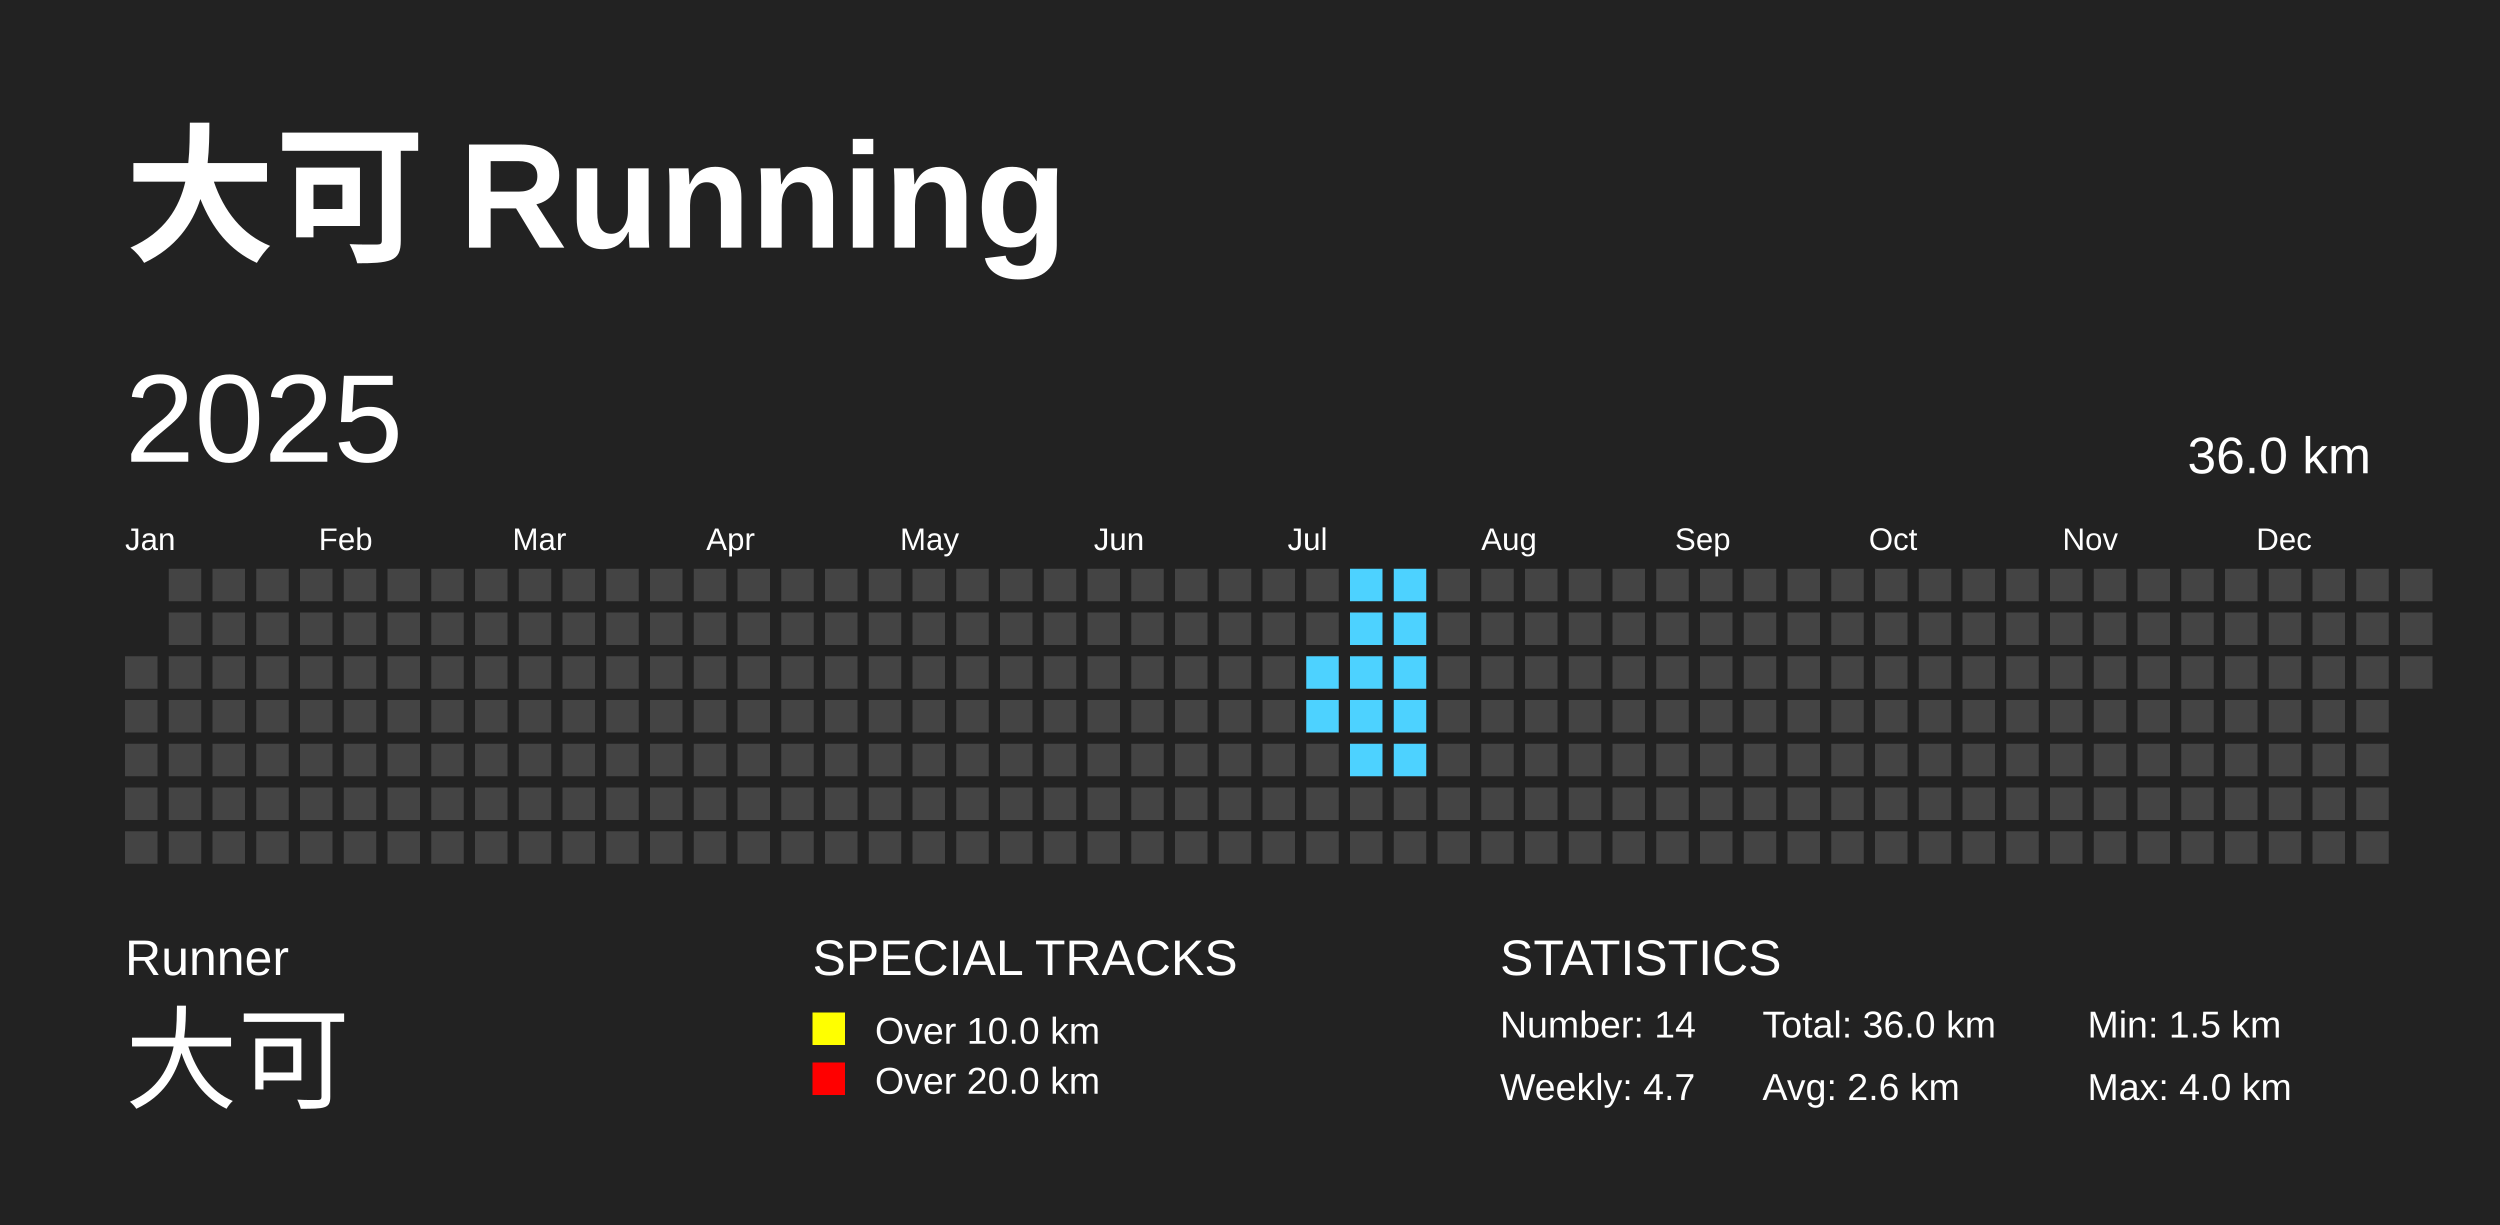
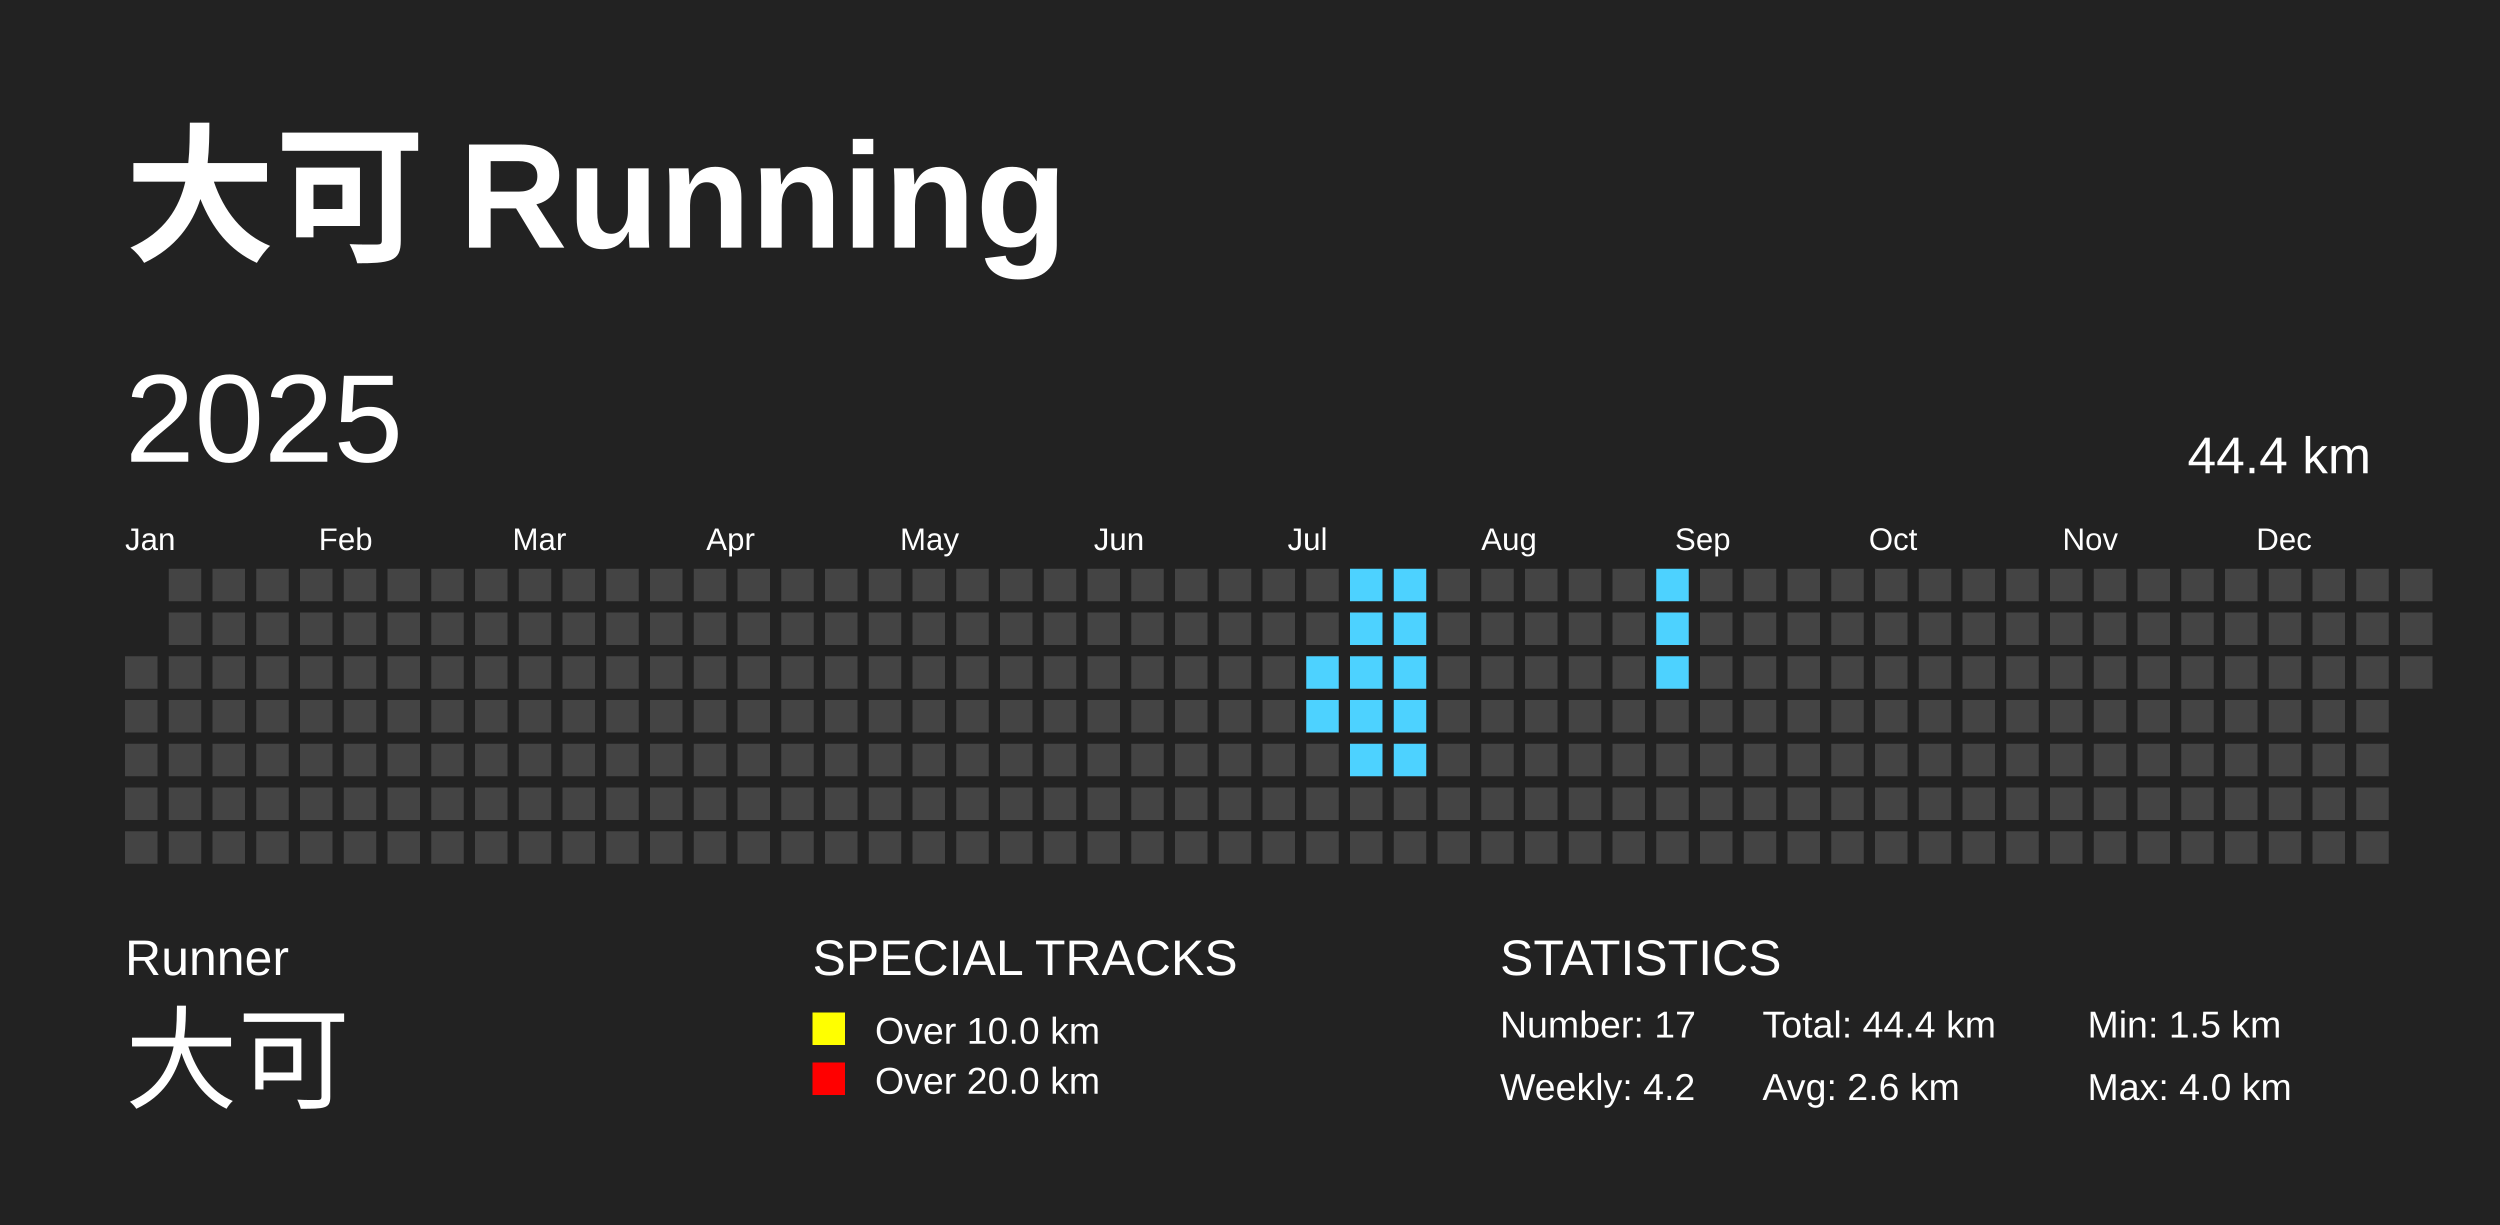
<svg xmlns="http://www.w3.org/2000/svg" baseProfile="full" height="98mm" version="1.1" viewBox="0,0,200,98" width="200mm">
  <defs />
  <rect fill="#222222" height="98" width="200" x="0" y="0" />
  <text fill="#FFFFFF" style="font-size:12px; font-family:Arial; font-weight:bold;" x="10" y="20">大可 Running</text>
  <text fill="#FFFFFF" style="font-size:4px; font-family:Arial" x="10" y="78">Runner</text>
  <text fill="#FFFFFF" style="font-size:9px; font-family:Arial" x="10" y="88">大可</text>
  <text fill="#FFFFFF" style="font-size:4px; font-family:Arial" x="65" y="78">SPECIAL TRACKS</text>
  <rect fill="yellow" height="2.6" width="2.6" x="65" y="81" />
  <text fill="#FFFFFF" style="font-size:3px; font-family:Arial" x="70" y="83.5">Over 10.0 km</text>
  <rect fill="red" height="2.6" width="2.6" x="65" y="85" />
  <text fill="#FFFFFF" style="font-size:3px; font-family:Arial" x="70" y="87.5">Over 20.0 km</text>
  <text fill="#FFFFFF" style="font-size:4px; font-family:Arial" x="120" y="78">STATISTICS</text>
-   <text fill="#FFFFFF" style="font-size:3px; font-family:Arial" x="120" y="83">Number: 14</text>
-   <text fill="#FFFFFF" style="font-size:3px; font-family:Arial" x="120" y="88">Weekly: 4.7</text>
-   <text fill="#FFFFFF" style="font-size:3px; font-family:Arial" x="141" y="83">Total: 36.0 km</text>
+   <text fill="#FFFFFF" style="font-size:3px; font-family:Arial" x="120" y="83">Number: 17</text>
+   <text fill="#FFFFFF" style="font-size:3px; font-family:Arial" x="120" y="88">Weekly: 4.2</text>
+   <text fill="#FFFFFF" style="font-size:3px; font-family:Arial" x="141" y="83">Total: 44.4 km</text>
  <text fill="#FFFFFF" style="font-size:3px; font-family:Arial" x="141" y="88">Avg: 2.6 km</text>
  <text fill="#FFFFFF" style="font-size:3px; font-family:Arial" x="167" y="83">Min: 1.5 km</text>
  <text fill="#FFFFFF" style="font-size:3px; font-family:Arial" x="167" y="88">Max: 4.0 km</text>
  <text dominant-baseline="hanging" fill="#FFFFFF" style="font-size:10.0px; font-family:Arial;" x="10" y="30">2025</text>
-   <text dominant-baseline="hanging" fill="#FFFFFF" style="font-size:4.125px; font-family:Arial;" x="175" y="35">36.0 km</text>
+   <text dominant-baseline="hanging" fill="#FFFFFF" style="font-size:4.125px; font-family:Arial;" x="175" y="35">44.4 km</text>
  <text fill="#FFFFFF" style="font-size:2.5px; font-family:Arial" x="10.0" y="44">Jan</text>
  <text fill="#FFFFFF" style="font-size:2.5px; font-family:Arial" x="25.5" y="44">Feb</text>
  <text fill="#FFFFFF" style="font-size:2.5px; font-family:Arial" x="41.0" y="44">Mar</text>
  <text fill="#FFFFFF" style="font-size:2.5px; font-family:Arial" x="56.5" y="44">Apr</text>
  <text fill="#FFFFFF" style="font-size:2.5px; font-family:Arial" x="72.0" y="44">May</text>
  <text fill="#FFFFFF" style="font-size:2.5px; font-family:Arial" x="87.5" y="44">Jun</text>
  <text fill="#FFFFFF" style="font-size:2.5px; font-family:Arial" x="103.0" y="44">Jul</text>
  <text fill="#FFFFFF" style="font-size:2.5px; font-family:Arial" x="118.5" y="44">Aug</text>
  <text fill="#FFFFFF" style="font-size:2.5px; font-family:Arial" x="134.0" y="44">Sep</text>
  <text fill="#FFFFFF" style="font-size:2.5px; font-family:Arial" x="149.5" y="44">Oct</text>
  <text fill="#FFFFFF" style="font-size:2.5px; font-family:Arial" x="165.0" y="44">Nov</text>
  <text fill="#FFFFFF" style="font-size:2.5px; font-family:Arial" x="180.5" y="44">Dec</text>
  <rect fill="#444444" height="2.6" width="2.6" x="10.0" y="52.5" />
  <rect fill="#444444" height="2.6" width="2.6" x="10.0" y="56.0" />
  <rect fill="#444444" height="2.6" width="2.6" x="10.0" y="59.5" />
  <rect fill="#444444" height="2.6" width="2.6" x="10.0" y="63.0" />
  <rect fill="#444444" height="2.6" width="2.6" x="10.0" y="66.5" />
  <rect fill="#444444" height="2.6" width="2.6" x="13.5" y="45.5" />
  <rect fill="#444444" height="2.6" width="2.6" x="13.5" y="49.0" />
  <rect fill="#444444" height="2.6" width="2.6" x="13.5" y="52.5" />
  <rect fill="#444444" height="2.6" width="2.6" x="13.5" y="56.0" />
  <rect fill="#444444" height="2.6" width="2.6" x="13.5" y="59.5" />
  <rect fill="#444444" height="2.6" width="2.6" x="13.5" y="63.0" />
  <rect fill="#444444" height="2.6" width="2.6" x="13.5" y="66.5" />
  <rect fill="#444444" height="2.6" width="2.6" x="17.0" y="45.5" />
  <rect fill="#444444" height="2.6" width="2.6" x="17.0" y="49.0" />
  <rect fill="#444444" height="2.6" width="2.6" x="17.0" y="52.5" />
  <rect fill="#444444" height="2.6" width="2.6" x="17.0" y="56.0" />
  <rect fill="#444444" height="2.6" width="2.6" x="17.0" y="59.5" />
  <rect fill="#444444" height="2.6" width="2.6" x="17.0" y="63.0" />
  <rect fill="#444444" height="2.6" width="2.6" x="17.0" y="66.5" />
  <rect fill="#444444" height="2.6" width="2.6" x="20.5" y="45.5" />
  <rect fill="#444444" height="2.6" width="2.6" x="20.5" y="49.0" />
  <rect fill="#444444" height="2.6" width="2.6" x="20.5" y="52.5" />
  <rect fill="#444444" height="2.6" width="2.6" x="20.5" y="56.0" />
  <rect fill="#444444" height="2.6" width="2.6" x="20.5" y="59.5" />
  <rect fill="#444444" height="2.6" width="2.6" x="20.5" y="63.0" />
  <rect fill="#444444" height="2.6" width="2.6" x="20.5" y="66.5" />
  <rect fill="#444444" height="2.6" width="2.6" x="24.0" y="45.5" />
  <rect fill="#444444" height="2.6" width="2.6" x="24.0" y="49.0" />
  <rect fill="#444444" height="2.6" width="2.6" x="24.0" y="52.5" />
  <rect fill="#444444" height="2.6" width="2.6" x="24.0" y="56.0" />
  <rect fill="#444444" height="2.6" width="2.6" x="24.0" y="59.5" />
  <rect fill="#444444" height="2.6" width="2.6" x="24.0" y="63.0" />
  <rect fill="#444444" height="2.6" width="2.6" x="24.0" y="66.5" />
  <rect fill="#444444" height="2.6" width="2.6" x="27.5" y="45.5" />
  <rect fill="#444444" height="2.6" width="2.6" x="27.5" y="49.0" />
  <rect fill="#444444" height="2.6" width="2.6" x="27.5" y="52.5" />
  <rect fill="#444444" height="2.6" width="2.6" x="27.5" y="56.0" />
  <rect fill="#444444" height="2.6" width="2.6" x="27.5" y="59.5" />
  <rect fill="#444444" height="2.6" width="2.6" x="27.5" y="63.0" />
  <rect fill="#444444" height="2.6" width="2.6" x="27.5" y="66.5" />
  <rect fill="#444444" height="2.6" width="2.6" x="31.0" y="45.5" />
  <rect fill="#444444" height="2.6" width="2.6" x="31.0" y="49.0" />
  <rect fill="#444444" height="2.6" width="2.6" x="31.0" y="52.5" />
  <rect fill="#444444" height="2.6" width="2.6" x="31.0" y="56.0" />
  <rect fill="#444444" height="2.6" width="2.6" x="31.0" y="59.5" />
  <rect fill="#444444" height="2.6" width="2.6" x="31.0" y="63.0" />
  <rect fill="#444444" height="2.6" width="2.6" x="31.0" y="66.5" />
  <rect fill="#444444" height="2.6" width="2.6" x="34.5" y="45.5" />
  <rect fill="#444444" height="2.6" width="2.6" x="34.5" y="49.0" />
  <rect fill="#444444" height="2.6" width="2.6" x="34.5" y="52.5" />
  <rect fill="#444444" height="2.6" width="2.6" x="34.5" y="56.0" />
  <rect fill="#444444" height="2.6" width="2.6" x="34.5" y="59.5" />
  <rect fill="#444444" height="2.6" width="2.6" x="34.5" y="63.0" />
  <rect fill="#444444" height="2.6" width="2.6" x="34.5" y="66.5" />
  <rect fill="#444444" height="2.6" width="2.6" x="38.0" y="45.5" />
  <rect fill="#444444" height="2.6" width="2.6" x="38.0" y="49.0" />
  <rect fill="#444444" height="2.6" width="2.6" x="38.0" y="52.5" />
  <rect fill="#444444" height="2.6" width="2.6" x="38.0" y="56.0" />
  <rect fill="#444444" height="2.6" width="2.6" x="38.0" y="59.5" />
  <rect fill="#444444" height="2.6" width="2.6" x="38.0" y="63.0" />
  <rect fill="#444444" height="2.6" width="2.6" x="38.0" y="66.5" />
  <rect fill="#444444" height="2.6" width="2.6" x="41.5" y="45.5" />
  <rect fill="#444444" height="2.6" width="2.6" x="41.5" y="49.0" />
  <rect fill="#444444" height="2.6" width="2.6" x="41.5" y="52.5" />
  <rect fill="#444444" height="2.6" width="2.6" x="41.5" y="56.0" />
  <rect fill="#444444" height="2.6" width="2.6" x="41.5" y="59.5" />
  <rect fill="#444444" height="2.6" width="2.6" x="41.5" y="63.0" />
  <rect fill="#444444" height="2.6" width="2.6" x="41.5" y="66.5" />
  <rect fill="#444444" height="2.6" width="2.6" x="45.0" y="45.5" />
  <rect fill="#444444" height="2.6" width="2.6" x="45.0" y="49.0" />
  <rect fill="#444444" height="2.6" width="2.6" x="45.0" y="52.5" />
  <rect fill="#444444" height="2.6" width="2.6" x="45.0" y="56.0" />
  <rect fill="#444444" height="2.6" width="2.6" x="45.0" y="59.5" />
  <rect fill="#444444" height="2.6" width="2.6" x="45.0" y="63.0" />
  <rect fill="#444444" height="2.6" width="2.6" x="45.0" y="66.5" />
  <rect fill="#444444" height="2.6" width="2.6" x="48.5" y="45.5" />
  <rect fill="#444444" height="2.6" width="2.6" x="48.5" y="49.0" />
  <rect fill="#444444" height="2.6" width="2.6" x="48.5" y="52.5" />
  <rect fill="#444444" height="2.6" width="2.6" x="48.5" y="56.0" />
  <rect fill="#444444" height="2.6" width="2.6" x="48.5" y="59.5" />
  <rect fill="#444444" height="2.6" width="2.6" x="48.5" y="63.0" />
  <rect fill="#444444" height="2.6" width="2.6" x="48.5" y="66.5" />
  <rect fill="#444444" height="2.6" width="2.6" x="52.0" y="45.5" />
  <rect fill="#444444" height="2.6" width="2.6" x="52.0" y="49.0" />
  <rect fill="#444444" height="2.6" width="2.6" x="52.0" y="52.5" />
  <rect fill="#444444" height="2.6" width="2.6" x="52.0" y="56.0" />
  <rect fill="#444444" height="2.6" width="2.6" x="52.0" y="59.5" />
  <rect fill="#444444" height="2.6" width="2.6" x="52.0" y="63.0" />
  <rect fill="#444444" height="2.6" width="2.6" x="52.0" y="66.5" />
  <rect fill="#444444" height="2.6" width="2.6" x="55.5" y="45.5" />
  <rect fill="#444444" height="2.6" width="2.6" x="55.5" y="49.0" />
  <rect fill="#444444" height="2.6" width="2.6" x="55.5" y="52.5" />
  <rect fill="#444444" height="2.6" width="2.6" x="55.5" y="56.0" />
  <rect fill="#444444" height="2.6" width="2.6" x="55.5" y="59.5" />
  <rect fill="#444444" height="2.6" width="2.6" x="55.5" y="63.0" />
  <rect fill="#444444" height="2.6" width="2.6" x="55.5" y="66.5" />
  <rect fill="#444444" height="2.6" width="2.6" x="59.0" y="45.5" />
  <rect fill="#444444" height="2.6" width="2.6" x="59.0" y="49.0" />
  <rect fill="#444444" height="2.6" width="2.6" x="59.0" y="52.5" />
  <rect fill="#444444" height="2.6" width="2.6" x="59.0" y="56.0" />
  <rect fill="#444444" height="2.6" width="2.6" x="59.0" y="59.5" />
  <rect fill="#444444" height="2.6" width="2.6" x="59.0" y="63.0" />
  <rect fill="#444444" height="2.6" width="2.6" x="59.0" y="66.5" />
  <rect fill="#444444" height="2.6" width="2.6" x="62.5" y="45.5" />
  <rect fill="#444444" height="2.6" width="2.6" x="62.5" y="49.0" />
  <rect fill="#444444" height="2.6" width="2.6" x="62.5" y="52.5" />
  <rect fill="#444444" height="2.6" width="2.6" x="62.5" y="56.0" />
  <rect fill="#444444" height="2.6" width="2.6" x="62.5" y="59.5" />
  <rect fill="#444444" height="2.6" width="2.6" x="62.5" y="63.0" />
  <rect fill="#444444" height="2.6" width="2.6" x="62.5" y="66.5" />
  <rect fill="#444444" height="2.6" width="2.6" x="66.0" y="45.5" />
  <rect fill="#444444" height="2.6" width="2.6" x="66.0" y="49.0" />
  <rect fill="#444444" height="2.6" width="2.6" x="66.0" y="52.5" />
  <rect fill="#444444" height="2.6" width="2.6" x="66.0" y="56.0" />
  <rect fill="#444444" height="2.6" width="2.6" x="66.0" y="59.5" />
  <rect fill="#444444" height="2.6" width="2.6" x="66.0" y="63.0" />
  <rect fill="#444444" height="2.6" width="2.6" x="66.0" y="66.5" />
  <rect fill="#444444" height="2.6" width="2.6" x="69.5" y="45.5" />
  <rect fill="#444444" height="2.6" width="2.6" x="69.5" y="49.0" />
  <rect fill="#444444" height="2.6" width="2.6" x="69.5" y="52.5" />
  <rect fill="#444444" height="2.6" width="2.6" x="69.5" y="56.0" />
  <rect fill="#444444" height="2.6" width="2.6" x="69.5" y="59.5" />
  <rect fill="#444444" height="2.6" width="2.6" x="69.5" y="63.0" />
  <rect fill="#444444" height="2.6" width="2.6" x="69.5" y="66.5" />
  <rect fill="#444444" height="2.6" width="2.6" x="73.0" y="45.5" />
  <rect fill="#444444" height="2.6" width="2.6" x="73.0" y="49.0" />
  <rect fill="#444444" height="2.6" width="2.6" x="73.0" y="52.5" />
  <rect fill="#444444" height="2.6" width="2.6" x="73.0" y="56.0" />
  <rect fill="#444444" height="2.6" width="2.6" x="73.0" y="59.5" />
  <rect fill="#444444" height="2.6" width="2.6" x="73.0" y="63.0" />
  <rect fill="#444444" height="2.6" width="2.6" x="73.0" y="66.5" />
  <rect fill="#444444" height="2.6" width="2.6" x="76.5" y="45.5" />
  <rect fill="#444444" height="2.6" width="2.6" x="76.5" y="49.0" />
  <rect fill="#444444" height="2.6" width="2.6" x="76.5" y="52.5" />
  <rect fill="#444444" height="2.6" width="2.6" x="76.5" y="56.0" />
  <rect fill="#444444" height="2.6" width="2.6" x="76.5" y="59.5" />
  <rect fill="#444444" height="2.6" width="2.6" x="76.5" y="63.0" />
  <rect fill="#444444" height="2.6" width="2.6" x="76.5" y="66.5" />
  <rect fill="#444444" height="2.6" width="2.6" x="80.0" y="45.5" />
  <rect fill="#444444" height="2.6" width="2.6" x="80.0" y="49.0" />
  <rect fill="#444444" height="2.6" width="2.6" x="80.0" y="52.5" />
  <rect fill="#444444" height="2.6" width="2.6" x="80.0" y="56.0" />
  <rect fill="#444444" height="2.6" width="2.6" x="80.0" y="59.5" />
  <rect fill="#444444" height="2.6" width="2.6" x="80.0" y="63.0" />
  <rect fill="#444444" height="2.6" width="2.6" x="80.0" y="66.5" />
  <rect fill="#444444" height="2.6" width="2.6" x="83.5" y="45.5" />
  <rect fill="#444444" height="2.6" width="2.6" x="83.5" y="49.0" />
  <rect fill="#444444" height="2.6" width="2.6" x="83.5" y="52.5" />
  <rect fill="#444444" height="2.6" width="2.6" x="83.5" y="56.0" />
  <rect fill="#444444" height="2.6" width="2.6" x="83.5" y="59.5" />
  <rect fill="#444444" height="2.6" width="2.6" x="83.5" y="63.0" />
  <rect fill="#444444" height="2.6" width="2.6" x="83.5" y="66.5" />
  <rect fill="#444444" height="2.6" width="2.6" x="87.0" y="45.5" />
  <rect fill="#444444" height="2.6" width="2.6" x="87.0" y="49.0" />
  <rect fill="#444444" height="2.6" width="2.6" x="87.0" y="52.5" />
  <rect fill="#444444" height="2.6" width="2.6" x="87.0" y="56.0" />
  <rect fill="#444444" height="2.6" width="2.6" x="87.0" y="59.5" />
  <rect fill="#444444" height="2.6" width="2.6" x="87.0" y="63.0" />
  <rect fill="#444444" height="2.6" width="2.6" x="87.0" y="66.5" />
  <rect fill="#444444" height="2.6" width="2.6" x="90.5" y="45.5" />
  <rect fill="#444444" height="2.6" width="2.6" x="90.5" y="49.0" />
  <rect fill="#444444" height="2.6" width="2.6" x="90.5" y="52.5" />
  <rect fill="#444444" height="2.6" width="2.6" x="90.5" y="56.0" />
  <rect fill="#444444" height="2.6" width="2.6" x="90.5" y="59.5" />
  <rect fill="#444444" height="2.6" width="2.6" x="90.5" y="63.0" />
  <rect fill="#444444" height="2.6" width="2.6" x="90.5" y="66.5" />
  <rect fill="#444444" height="2.6" width="2.6" x="94.0" y="45.5" />
  <rect fill="#444444" height="2.6" width="2.6" x="94.0" y="49.0" />
  <rect fill="#444444" height="2.6" width="2.6" x="94.0" y="52.5" />
  <rect fill="#444444" height="2.6" width="2.6" x="94.0" y="56.0" />
  <rect fill="#444444" height="2.6" width="2.6" x="94.0" y="59.5" />
  <rect fill="#444444" height="2.6" width="2.6" x="94.0" y="63.0" />
  <rect fill="#444444" height="2.6" width="2.6" x="94.0" y="66.5" />
  <rect fill="#444444" height="2.6" width="2.6" x="97.5" y="45.5" />
  <rect fill="#444444" height="2.6" width="2.6" x="97.5" y="49.0" />
  <rect fill="#444444" height="2.6" width="2.6" x="97.5" y="52.5" />
  <rect fill="#444444" height="2.6" width="2.6" x="97.5" y="56.0" />
  <rect fill="#444444" height="2.6" width="2.6" x="97.5" y="59.5" />
  <rect fill="#444444" height="2.6" width="2.6" x="97.5" y="63.0" />
  <rect fill="#444444" height="2.6" width="2.6" x="97.5" y="66.5" />
  <rect fill="#444444" height="2.6" width="2.6" x="101.0" y="45.5" />
  <rect fill="#444444" height="2.6" width="2.6" x="101.0" y="49.0" />
  <rect fill="#444444" height="2.6" width="2.6" x="101.0" y="52.5" />
  <rect fill="#444444" height="2.6" width="2.6" x="101.0" y="56.0" />
  <rect fill="#444444" height="2.6" width="2.6" x="101.0" y="59.5" />
  <rect fill="#444444" height="2.6" width="2.6" x="101.0" y="63.0" />
  <rect fill="#444444" height="2.6" width="2.6" x="101.0" y="66.5" />
  <rect fill="#444444" height="2.6" width="2.6" x="104.5" y="45.5" />
  <rect fill="#444444" height="2.6" width="2.6" x="104.5" y="49.0" />
  <rect fill="#4DD2FF" height="2.6" width="2.6" x="104.5" y="52.5" />
  <rect fill="#4DD2FF" height="2.6" width="2.6" x="104.5" y="56.0" />
  <rect fill="#444444" height="2.6" width="2.6" x="104.5" y="59.5" />
  <rect fill="#444444" height="2.6" width="2.6" x="104.5" y="63.0" />
  <rect fill="#444444" height="2.6" width="2.6" x="104.5" y="66.5" />
  <rect fill="#4DD2FF" height="2.6" width="2.6" x="108.0" y="45.5" />
  <rect fill="#4DD2FF" height="2.6" width="2.6" x="108.0" y="49.0" />
  <rect fill="#4DD2FF" height="2.6" width="2.6" x="108.0" y="52.5" />
  <rect fill="#4DD2FF" height="2.6" width="2.6" x="108.0" y="56.0" />
  <rect fill="#4DD2FF" height="2.6" width="2.6" x="108.0" y="59.5" />
  <rect fill="#444444" height="2.6" width="2.6" x="108.0" y="63.0" />
  <rect fill="#444444" height="2.6" width="2.6" x="108.0" y="66.5" />
  <rect fill="#4DD2FF" height="2.6" width="2.6" x="111.5" y="45.5" />
  <rect fill="#4DD2FF" height="2.6" width="2.6" x="111.5" y="49.0" />
  <rect fill="#4DD2FF" height="2.6" width="2.6" x="111.5" y="52.5" />
  <rect fill="#4DD2FF" height="2.6" width="2.6" x="111.5" y="56.0" />
  <rect fill="#4DD2FF" height="2.6" width="2.6" x="111.5" y="59.5" />
  <rect fill="#444444" height="2.6" width="2.6" x="111.5" y="63.0" />
  <rect fill="#444444" height="2.6" width="2.6" x="111.5" y="66.5" />
  <rect fill="#444444" height="2.6" width="2.6" x="115.0" y="45.5" />
  <rect fill="#444444" height="2.6" width="2.6" x="115.0" y="49.0" />
  <rect fill="#444444" height="2.6" width="2.6" x="115.0" y="52.5" />
  <rect fill="#444444" height="2.6" width="2.6" x="115.0" y="56.0" />
  <rect fill="#444444" height="2.6" width="2.6" x="115.0" y="59.5" />
  <rect fill="#444444" height="2.6" width="2.6" x="115.0" y="63.0" />
  <rect fill="#444444" height="2.6" width="2.6" x="115.0" y="66.5" />
  <rect fill="#444444" height="2.6" width="2.6" x="118.5" y="45.5" />
  <rect fill="#444444" height="2.6" width="2.6" x="118.5" y="49.0" />
  <rect fill="#444444" height="2.6" width="2.6" x="118.5" y="52.5" />
  <rect fill="#444444" height="2.6" width="2.6" x="118.5" y="56.0" />
  <rect fill="#444444" height="2.6" width="2.6" x="118.5" y="59.5" />
  <rect fill="#444444" height="2.6" width="2.6" x="118.5" y="63.0" />
  <rect fill="#444444" height="2.6" width="2.6" x="118.5" y="66.5" />
  <rect fill="#444444" height="2.6" width="2.6" x="122.0" y="45.5" />
  <rect fill="#444444" height="2.6" width="2.6" x="122.0" y="49.0" />
  <rect fill="#444444" height="2.6" width="2.6" x="122.0" y="52.5" />
  <rect fill="#444444" height="2.6" width="2.6" x="122.0" y="56.0" />
  <rect fill="#444444" height="2.6" width="2.6" x="122.0" y="59.5" />
  <rect fill="#444444" height="2.6" width="2.6" x="122.0" y="63.0" />
  <rect fill="#444444" height="2.6" width="2.6" x="122.0" y="66.5" />
  <rect fill="#444444" height="2.6" width="2.6" x="125.5" y="45.5" />
  <rect fill="#444444" height="2.6" width="2.6" x="125.5" y="49.0" />
  <rect fill="#444444" height="2.6" width="2.6" x="125.5" y="52.5" />
  <rect fill="#444444" height="2.6" width="2.6" x="125.5" y="56.0" />
  <rect fill="#444444" height="2.6" width="2.6" x="125.5" y="59.5" />
  <rect fill="#444444" height="2.6" width="2.6" x="125.5" y="63.0" />
  <rect fill="#444444" height="2.6" width="2.6" x="125.5" y="66.5" />
  <rect fill="#444444" height="2.6" width="2.6" x="129.0" y="45.5" />
  <rect fill="#444444" height="2.6" width="2.6" x="129.0" y="49.0" />
  <rect fill="#444444" height="2.6" width="2.6" x="129.0" y="52.5" />
  <rect fill="#444444" height="2.6" width="2.6" x="129.0" y="56.0" />
  <rect fill="#444444" height="2.6" width="2.6" x="129.0" y="59.5" />
  <rect fill="#444444" height="2.6" width="2.6" x="129.0" y="63.0" />
  <rect fill="#444444" height="2.6" width="2.6" x="129.0" y="66.5" />
-   <rect fill="#444444" height="2.6" width="2.6" x="132.5" y="45.5" />
-   <rect fill="#444444" height="2.6" width="2.6" x="132.5" y="49.0" />
-   <rect fill="#444444" height="2.6" width="2.6" x="132.5" y="52.5" />
+   <rect fill="#4DD2FF" height="2.6" width="2.6" x="132.5" y="45.5" />
+   <rect fill="#4DD2FF" height="2.6" width="2.6" x="132.5" y="49.0" />
+   <rect fill="#4DD2FF" height="2.6" width="2.6" x="132.5" y="52.5" />
  <rect fill="#444444" height="2.6" width="2.6" x="132.5" y="56.0" />
  <rect fill="#444444" height="2.6" width="2.6" x="132.5" y="59.5" />
  <rect fill="#444444" height="2.6" width="2.6" x="132.5" y="63.0" />
  <rect fill="#444444" height="2.6" width="2.6" x="132.5" y="66.5" />
  <rect fill="#444444" height="2.6" width="2.6" x="136.0" y="45.5" />
  <rect fill="#444444" height="2.6" width="2.6" x="136.0" y="49.0" />
  <rect fill="#444444" height="2.6" width="2.6" x="136.0" y="52.5" />
  <rect fill="#444444" height="2.6" width="2.6" x="136.0" y="56.0" />
  <rect fill="#444444" height="2.6" width="2.6" x="136.0" y="59.5" />
  <rect fill="#444444" height="2.6" width="2.6" x="136.0" y="63.0" />
  <rect fill="#444444" height="2.6" width="2.6" x="136.0" y="66.5" />
  <rect fill="#444444" height="2.6" width="2.6" x="139.5" y="45.5" />
  <rect fill="#444444" height="2.6" width="2.6" x="139.5" y="49.0" />
  <rect fill="#444444" height="2.6" width="2.6" x="139.5" y="52.5" />
  <rect fill="#444444" height="2.6" width="2.6" x="139.5" y="56.0" />
  <rect fill="#444444" height="2.6" width="2.6" x="139.5" y="59.5" />
  <rect fill="#444444" height="2.6" width="2.6" x="139.5" y="63.0" />
  <rect fill="#444444" height="2.6" width="2.6" x="139.5" y="66.5" />
  <rect fill="#444444" height="2.6" width="2.6" x="143.0" y="45.5" />
  <rect fill="#444444" height="2.6" width="2.6" x="143.0" y="49.0" />
  <rect fill="#444444" height="2.6" width="2.6" x="143.0" y="52.5" />
  <rect fill="#444444" height="2.6" width="2.6" x="143.0" y="56.0" />
  <rect fill="#444444" height="2.6" width="2.6" x="143.0" y="59.5" />
  <rect fill="#444444" height="2.6" width="2.6" x="143.0" y="63.0" />
  <rect fill="#444444" height="2.6" width="2.6" x="143.0" y="66.5" />
  <rect fill="#444444" height="2.6" width="2.6" x="146.5" y="45.5" />
  <rect fill="#444444" height="2.6" width="2.6" x="146.5" y="49.0" />
  <rect fill="#444444" height="2.6" width="2.6" x="146.5" y="52.5" />
  <rect fill="#444444" height="2.6" width="2.6" x="146.5" y="56.0" />
  <rect fill="#444444" height="2.6" width="2.6" x="146.5" y="59.5" />
  <rect fill="#444444" height="2.6" width="2.6" x="146.5" y="63.0" />
  <rect fill="#444444" height="2.6" width="2.6" x="146.5" y="66.5" />
  <rect fill="#444444" height="2.6" width="2.6" x="150.0" y="45.5" />
  <rect fill="#444444" height="2.6" width="2.6" x="150.0" y="49.0" />
  <rect fill="#444444" height="2.6" width="2.6" x="150.0" y="52.5" />
  <rect fill="#444444" height="2.6" width="2.6" x="150.0" y="56.0" />
  <rect fill="#444444" height="2.6" width="2.6" x="150.0" y="59.5" />
  <rect fill="#444444" height="2.6" width="2.6" x="150.0" y="63.0" />
  <rect fill="#444444" height="2.6" width="2.6" x="150.0" y="66.5" />
  <rect fill="#444444" height="2.6" width="2.6" x="153.5" y="45.5" />
  <rect fill="#444444" height="2.6" width="2.6" x="153.5" y="49.0" />
  <rect fill="#444444" height="2.6" width="2.6" x="153.5" y="52.5" />
  <rect fill="#444444" height="2.6" width="2.6" x="153.5" y="56.0" />
  <rect fill="#444444" height="2.6" width="2.6" x="153.5" y="59.5" />
  <rect fill="#444444" height="2.6" width="2.6" x="153.5" y="63.0" />
  <rect fill="#444444" height="2.6" width="2.6" x="153.5" y="66.5" />
  <rect fill="#444444" height="2.6" width="2.6" x="157.0" y="45.5" />
  <rect fill="#444444" height="2.6" width="2.6" x="157.0" y="49.0" />
  <rect fill="#444444" height="2.6" width="2.6" x="157.0" y="52.5" />
  <rect fill="#444444" height="2.6" width="2.6" x="157.0" y="56.0" />
  <rect fill="#444444" height="2.6" width="2.6" x="157.0" y="59.5" />
  <rect fill="#444444" height="2.6" width="2.6" x="157.0" y="63.0" />
  <rect fill="#444444" height="2.6" width="2.6" x="157.0" y="66.5" />
  <rect fill="#444444" height="2.6" width="2.6" x="160.5" y="45.5" />
  <rect fill="#444444" height="2.6" width="2.6" x="160.5" y="49.0" />
  <rect fill="#444444" height="2.6" width="2.6" x="160.5" y="52.5" />
  <rect fill="#444444" height="2.6" width="2.6" x="160.5" y="56.0" />
  <rect fill="#444444" height="2.6" width="2.6" x="160.5" y="59.5" />
  <rect fill="#444444" height="2.6" width="2.6" x="160.5" y="63.0" />
  <rect fill="#444444" height="2.6" width="2.6" x="160.5" y="66.5" />
  <rect fill="#444444" height="2.6" width="2.6" x="164.0" y="45.5" />
  <rect fill="#444444" height="2.6" width="2.6" x="164.0" y="49.0" />
  <rect fill="#444444" height="2.6" width="2.6" x="164.0" y="52.5" />
  <rect fill="#444444" height="2.6" width="2.6" x="164.0" y="56.0" />
  <rect fill="#444444" height="2.6" width="2.6" x="164.0" y="59.5" />
  <rect fill="#444444" height="2.6" width="2.6" x="164.0" y="63.0" />
  <rect fill="#444444" height="2.6" width="2.6" x="164.0" y="66.5" />
  <rect fill="#444444" height="2.6" width="2.6" x="167.5" y="45.5" />
  <rect fill="#444444" height="2.6" width="2.6" x="167.5" y="49.0" />
  <rect fill="#444444" height="2.6" width="2.6" x="167.5" y="52.5" />
  <rect fill="#444444" height="2.6" width="2.6" x="167.5" y="56.0" />
  <rect fill="#444444" height="2.6" width="2.6" x="167.5" y="59.5" />
  <rect fill="#444444" height="2.6" width="2.6" x="167.5" y="63.0" />
  <rect fill="#444444" height="2.6" width="2.6" x="167.5" y="66.5" />
  <rect fill="#444444" height="2.6" width="2.6" x="171.0" y="45.5" />
  <rect fill="#444444" height="2.6" width="2.6" x="171.0" y="49.0" />
  <rect fill="#444444" height="2.6" width="2.6" x="171.0" y="52.5" />
  <rect fill="#444444" height="2.6" width="2.6" x="171.0" y="56.0" />
  <rect fill="#444444" height="2.6" width="2.6" x="171.0" y="59.5" />
  <rect fill="#444444" height="2.6" width="2.6" x="171.0" y="63.0" />
  <rect fill="#444444" height="2.6" width="2.6" x="171.0" y="66.5" />
  <rect fill="#444444" height="2.6" width="2.6" x="174.5" y="45.5" />
  <rect fill="#444444" height="2.6" width="2.6" x="174.5" y="49.0" />
  <rect fill="#444444" height="2.6" width="2.6" x="174.5" y="52.5" />
  <rect fill="#444444" height="2.6" width="2.6" x="174.5" y="56.0" />
  <rect fill="#444444" height="2.6" width="2.6" x="174.5" y="59.5" />
  <rect fill="#444444" height="2.6" width="2.6" x="174.5" y="63.0" />
  <rect fill="#444444" height="2.6" width="2.6" x="174.5" y="66.5" />
  <rect fill="#444444" height="2.6" width="2.6" x="178.0" y="45.5" />
  <rect fill="#444444" height="2.6" width="2.6" x="178.0" y="49.0" />
  <rect fill="#444444" height="2.6" width="2.6" x="178.0" y="52.5" />
  <rect fill="#444444" height="2.6" width="2.6" x="178.0" y="56.0" />
  <rect fill="#444444" height="2.6" width="2.6" x="178.0" y="59.5" />
  <rect fill="#444444" height="2.6" width="2.6" x="178.0" y="63.0" />
  <rect fill="#444444" height="2.6" width="2.6" x="178.0" y="66.5" />
  <rect fill="#444444" height="2.6" width="2.6" x="181.5" y="45.5" />
  <rect fill="#444444" height="2.6" width="2.6" x="181.5" y="49.0" />
  <rect fill="#444444" height="2.6" width="2.6" x="181.5" y="52.5" />
  <rect fill="#444444" height="2.6" width="2.6" x="181.5" y="56.0" />
  <rect fill="#444444" height="2.6" width="2.6" x="181.5" y="59.5" />
  <rect fill="#444444" height="2.6" width="2.6" x="181.5" y="63.0" />
  <rect fill="#444444" height="2.6" width="2.6" x="181.5" y="66.5" />
  <rect fill="#444444" height="2.6" width="2.6" x="185.0" y="45.5" />
  <rect fill="#444444" height="2.6" width="2.6" x="185.0" y="49.0" />
  <rect fill="#444444" height="2.6" width="2.6" x="185.0" y="52.5" />
  <rect fill="#444444" height="2.6" width="2.6" x="185.0" y="56.0" />
  <rect fill="#444444" height="2.6" width="2.6" x="185.0" y="59.5" />
  <rect fill="#444444" height="2.6" width="2.6" x="185.0" y="63.0" />
  <rect fill="#444444" height="2.6" width="2.6" x="185.0" y="66.5" />
  <rect fill="#444444" height="2.6" width="2.6" x="188.5" y="45.5" />
  <rect fill="#444444" height="2.6" width="2.6" x="188.5" y="49.0" />
  <rect fill="#444444" height="2.6" width="2.6" x="188.5" y="52.5" />
  <rect fill="#444444" height="2.6" width="2.6" x="188.5" y="56.0" />
  <rect fill="#444444" height="2.6" width="2.6" x="188.5" y="59.5" />
  <rect fill="#444444" height="2.6" width="2.6" x="188.5" y="63.0" />
  <rect fill="#444444" height="2.6" width="2.6" x="188.5" y="66.5" />
  <rect fill="#444444" height="2.6" width="2.6" x="192.0" y="45.5" />
  <rect fill="#444444" height="2.6" width="2.6" x="192.0" y="49.0" />
  <rect fill="#444444" height="2.6" width="2.6" x="192.0" y="52.5" />
</svg>
